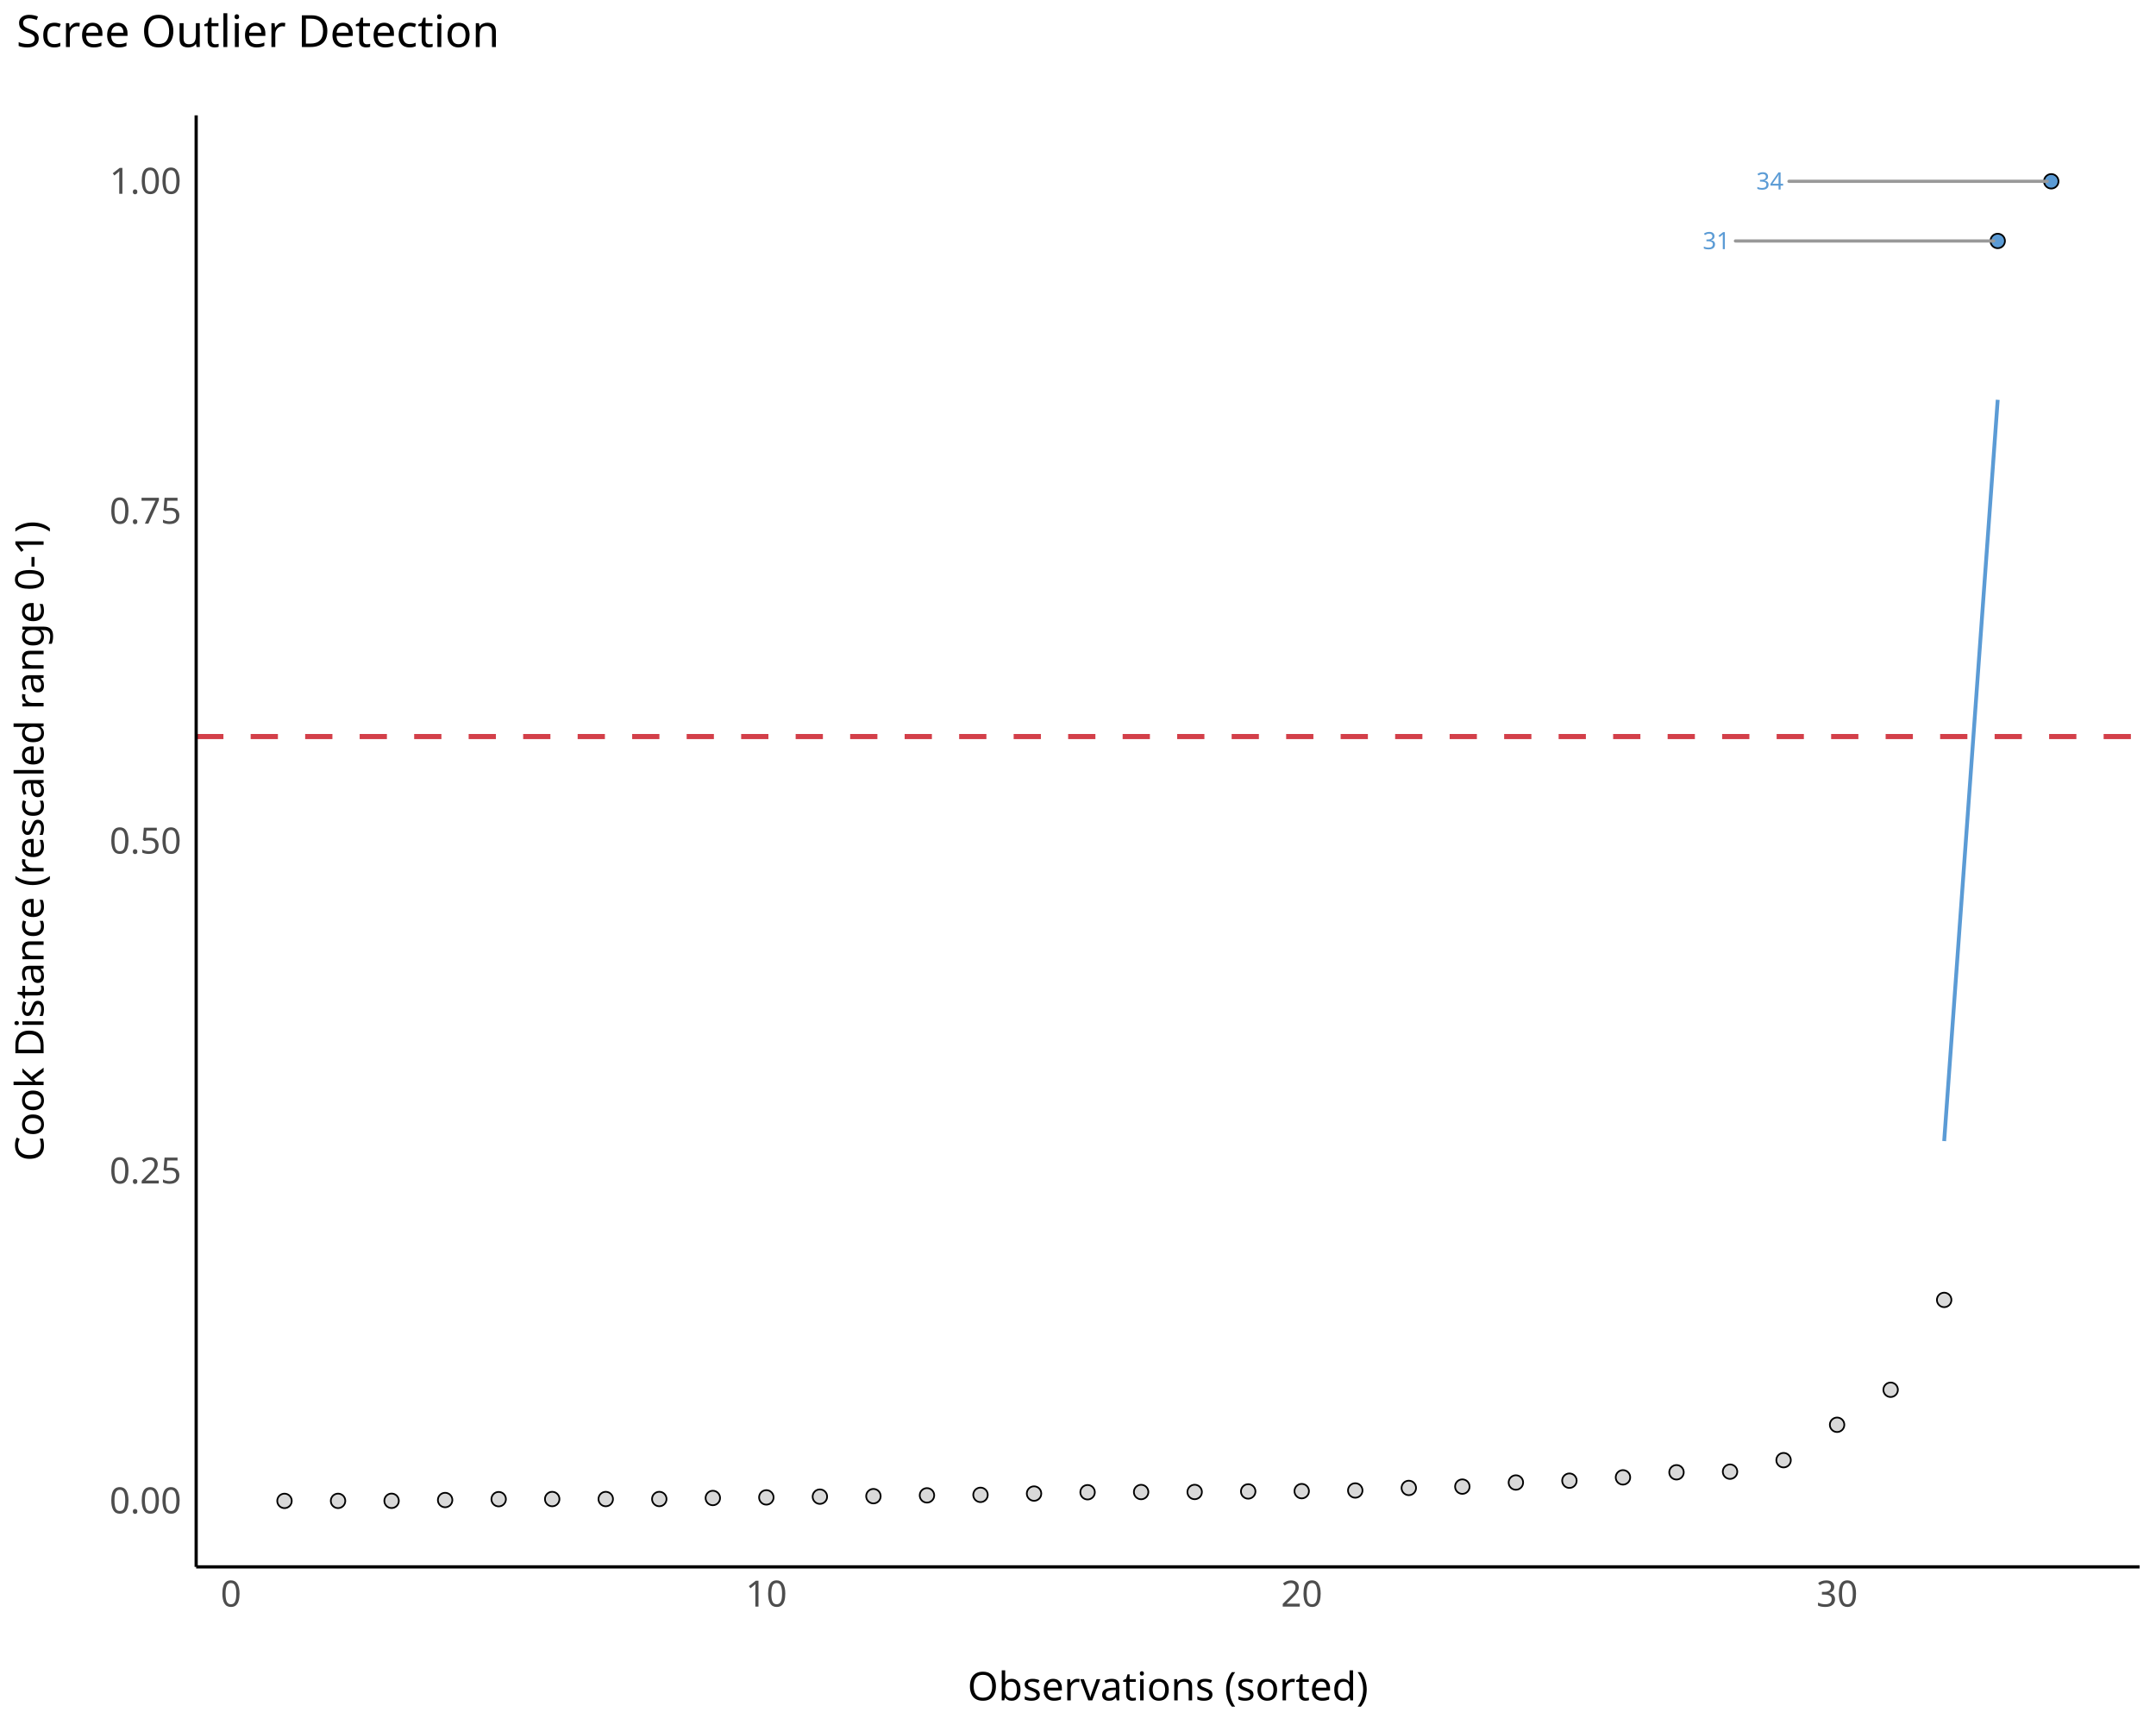
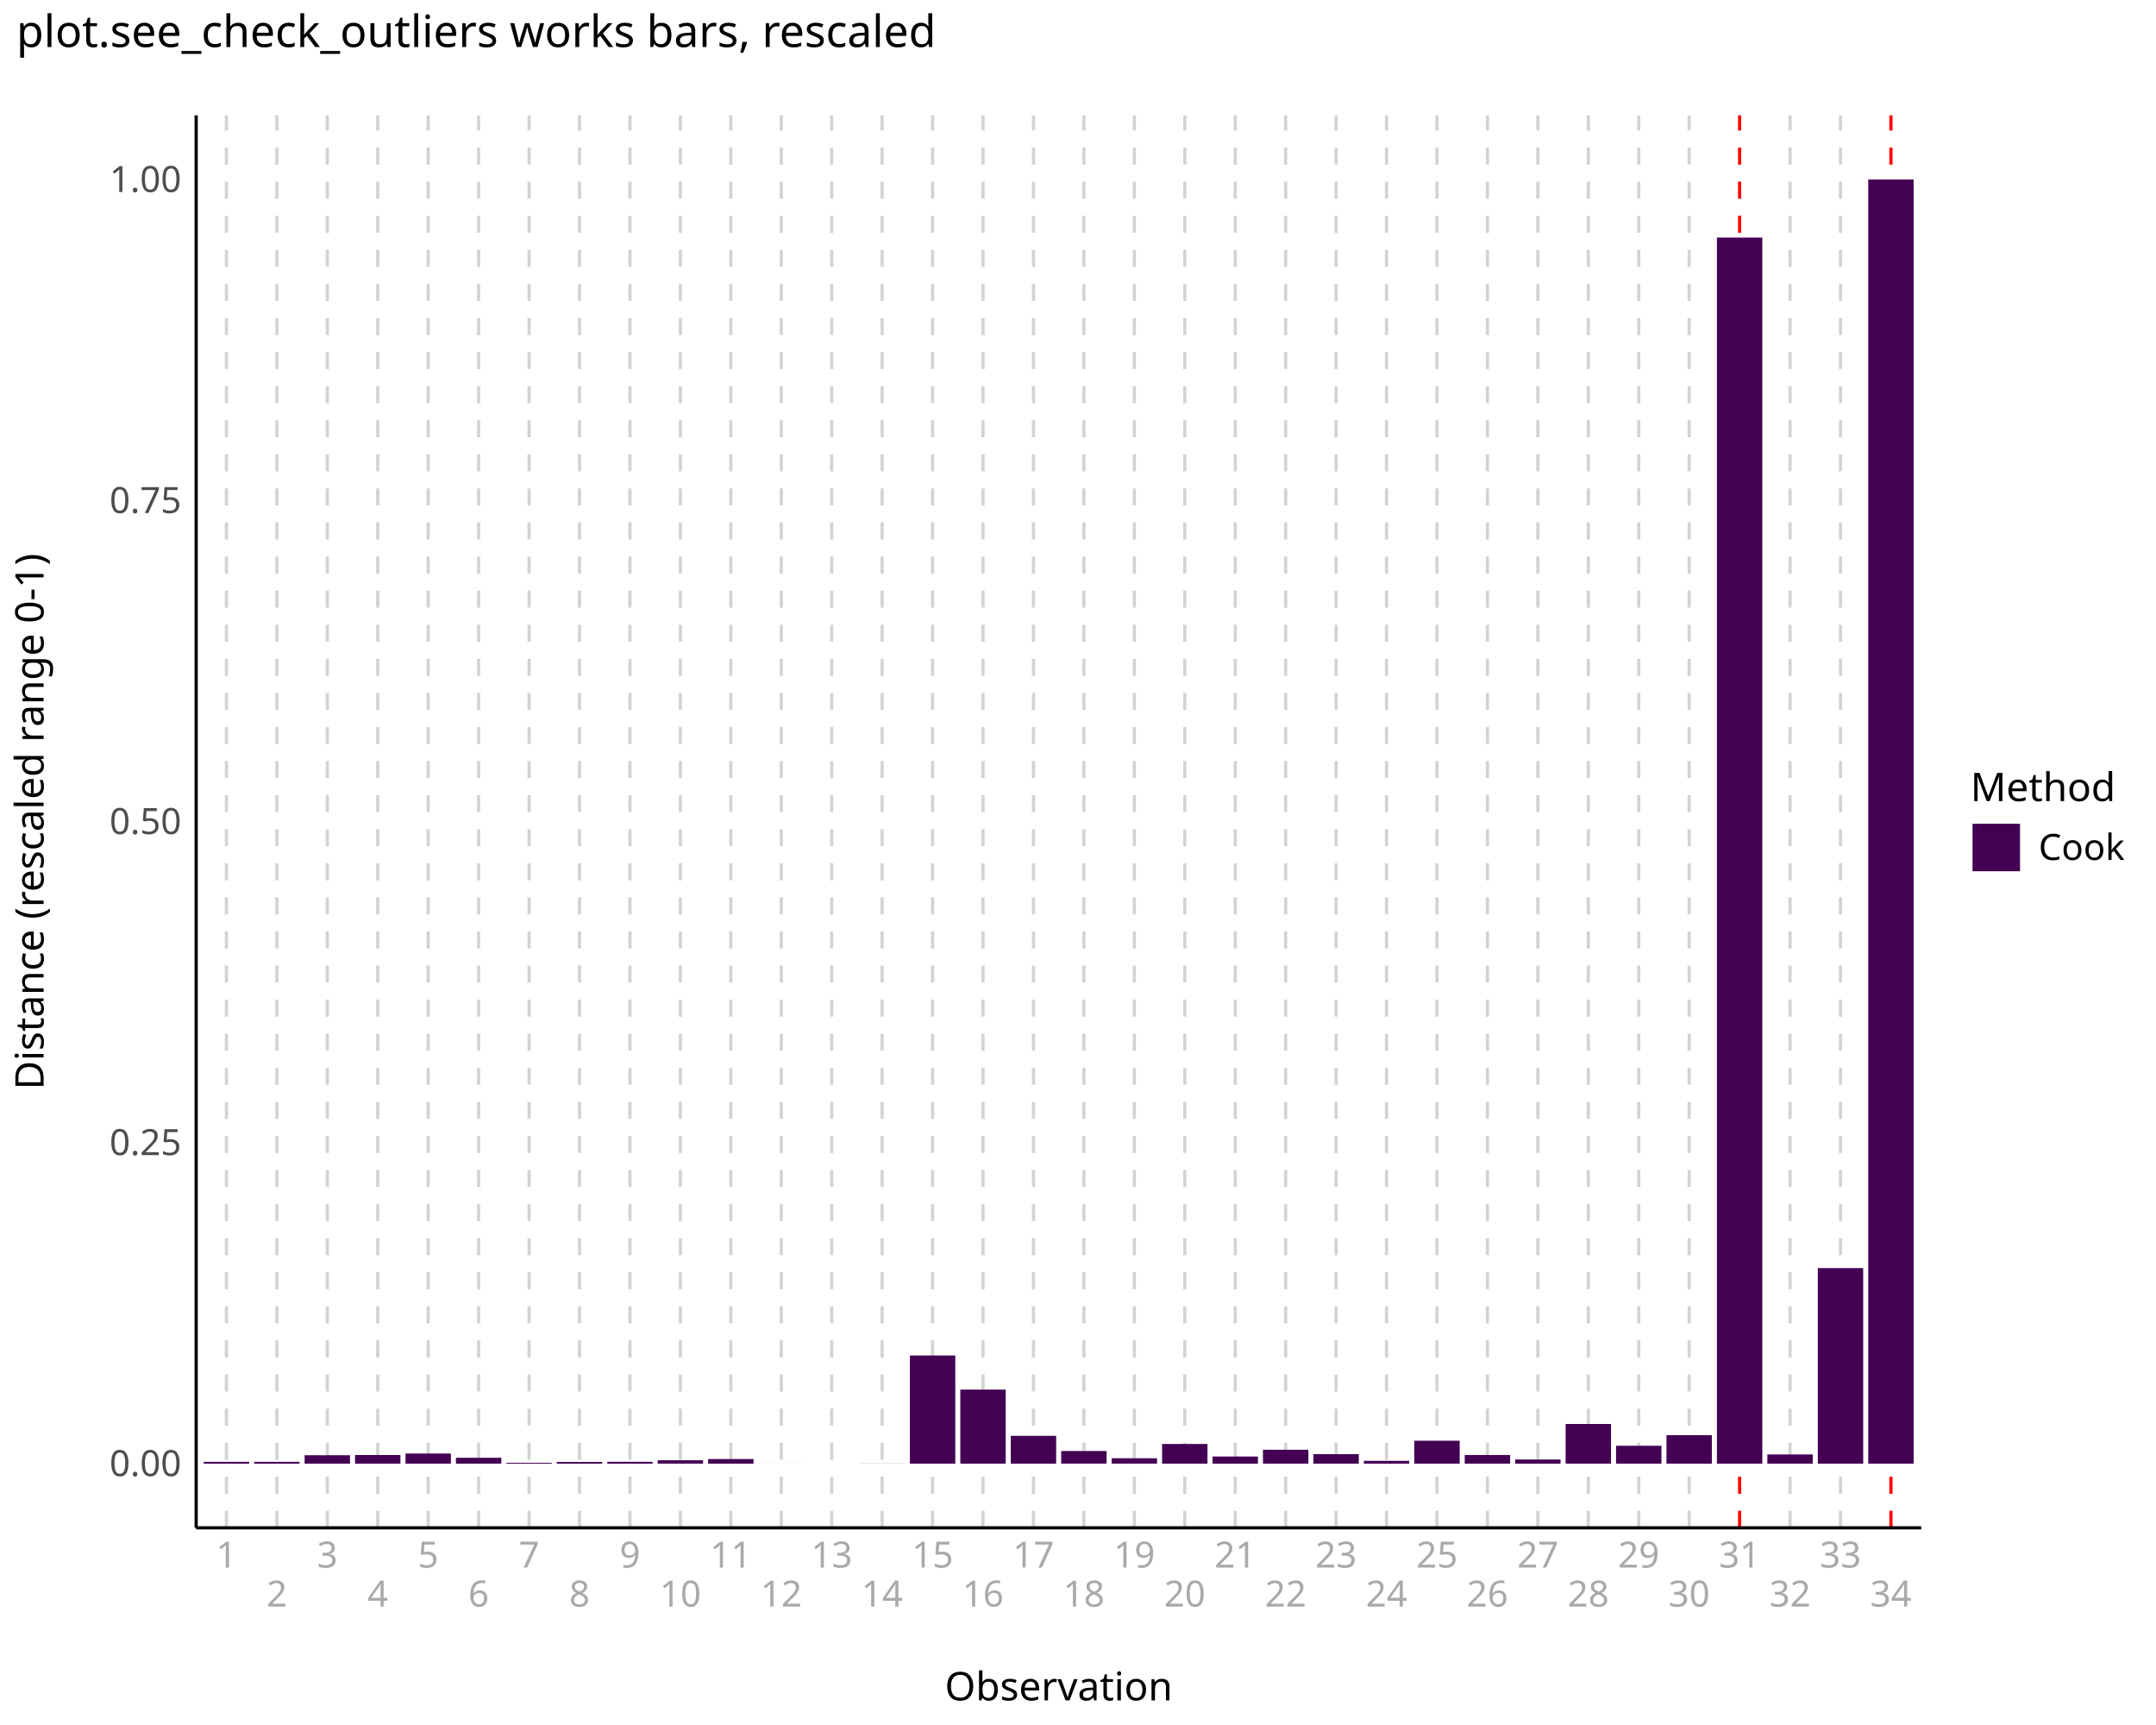
<svg xmlns="http://www.w3.org/2000/svg" class="svglite" data-engine-version="2.0" width="720.00pt" height="576.00pt" viewBox="0 0 720.00 576.00">
  <defs>
    <style type="text/css">
    .svglite line, .svglite polyline, .svglite polygon, .svglite path, .svglite rect, .svglite circle {
      fill: none;
      stroke: #000000;
      stroke-linecap: round;
      stroke-linejoin: round;
      stroke-miterlimit: 10.00;
    }
  </style>
  </defs>
  <rect width="100%" height="100%" style="stroke: none; fill: #FFFFFF;" />
  <defs>
    <clipPath id="cpMC4wMHw3MjAuMDB8MC4wMHw1NzYuMDA=">
      <rect x="0.00" y="0.00" width="720.00" height="576.00" />
    </clipPath>
  </defs>
  <g clip-path="url(#cpMC4wMHw3MjAuMDB8MC4wMHw1NzYuMDA=)">
    <rect x="0" y="0.00" width="720.00" height="576.00" style="stroke-width: 1.07; stroke: #FFFFFF; fill: #FFFFFF;" />
  </g>
  <defs>
-     <clipPath id="cpNjUuNTF8NzE0LjUyfDM4LjUxfDUyMy4yMA==">
-       <rect x="65.51" y="38.51" width="649.01" height="484.69" />
+     <clipPath id="cpNjUuNTF8NjQxLjU5fDM4LjUxfDUxMC4xNw==">
+       <rect x="65.51" y="38.51" width="576.07" height="471.66" />
    </clipPath>
  </defs>
-   <g clip-path="url(#cpNjUuNTF8NzE0LjUyfDM4LjUxfDUyMy4yMA==)">
-     <rect x="65.51" y="38.51" width="649.01" height="484.69" style="stroke-width: 1.07; stroke: none; fill: #FFFFFF;" />
-     <circle cx="95.01" cy="501.17" r="2.42" style="stroke-width: 0.57; fill: #D9D9D9;" />
-     <circle cx="112.89" cy="501.16" r="2.42" style="stroke-width: 0.57; fill: #D9D9D9;" />
-     <circle cx="130.77" cy="501.14" r="2.42" style="stroke-width: 0.57; fill: #D9D9D9;" />
-     <circle cx="148.65" cy="500.88" r="2.42" style="stroke-width: 0.57; fill: #D9D9D9;" />
-     <circle cx="166.53" cy="500.59" r="2.42" style="stroke-width: 0.57; fill: #D9D9D9;" />
-     <circle cx="184.41" cy="500.55" r="2.42" style="stroke-width: 0.57; fill: #D9D9D9;" />
-     <circle cx="202.29" cy="500.55" r="2.42" style="stroke-width: 0.57; fill: #D9D9D9;" />
-     <circle cx="220.17" cy="500.54" r="2.42" style="stroke-width: 0.57; fill: #D9D9D9;" />
-     <circle cx="238.05" cy="500.20" r="2.42" style="stroke-width: 0.57; fill: #D9D9D9;" />
-     <circle cx="255.92" cy="500.00" r="2.42" style="stroke-width: 0.57; fill: #D9D9D9;" />
-     <circle cx="273.80" cy="499.75" r="2.42" style="stroke-width: 0.57; fill: #D9D9D9;" />
-     <circle cx="291.68" cy="499.59" r="2.42" style="stroke-width: 0.57; fill: #D9D9D9;" />
-     <circle cx="309.56" cy="499.32" r="2.42" style="stroke-width: 0.57; fill: #D9D9D9;" />
-     <circle cx="327.44" cy="499.15" r="2.42" style="stroke-width: 0.57; fill: #D9D9D9;" />
-     <circle cx="345.32" cy="498.72" r="2.42" style="stroke-width: 0.57; fill: #D9D9D9;" />
-     <circle cx="363.20" cy="498.28" r="2.42" style="stroke-width: 0.57; fill: #D9D9D9;" />
-     <circle cx="381.08" cy="498.21" r="2.42" style="stroke-width: 0.57; fill: #D9D9D9;" />
-     <circle cx="398.96" cy="498.19" r="2.42" style="stroke-width: 0.57; fill: #D9D9D9;" />
-     <circle cx="416.84" cy="498.01" r="2.42" style="stroke-width: 0.57; fill: #D9D9D9;" />
-     <circle cx="434.71" cy="497.91" r="2.42" style="stroke-width: 0.57; fill: #D9D9D9;" />
-     <circle cx="452.59" cy="497.69" r="2.42" style="stroke-width: 0.57; fill: #D9D9D9;" />
-     <circle cx="470.47" cy="496.84" r="2.42" style="stroke-width: 0.57; fill: #D9D9D9;" />
-     <circle cx="488.35" cy="496.40" r="2.42" style="stroke-width: 0.57; fill: #D9D9D9;" />
-     <circle cx="506.23" cy="495.03" r="2.42" style="stroke-width: 0.57; fill: #D9D9D9;" />
-     <circle cx="524.11" cy="494.42" r="2.42" style="stroke-width: 0.57; fill: #D9D9D9;" />
-     <circle cx="541.99" cy="493.31" r="2.42" style="stroke-width: 0.57; fill: #D9D9D9;" />
-     <circle cx="559.87" cy="491.62" r="2.42" style="stroke-width: 0.57; fill: #D9D9D9;" />
-     <circle cx="577.75" cy="491.41" r="2.42" style="stroke-width: 0.57; fill: #D9D9D9;" />
-     <circle cx="595.63" cy="487.57" r="2.42" style="stroke-width: 0.57; fill: #D9D9D9;" />
-     <circle cx="613.50" cy="475.75" r="2.42" style="stroke-width: 0.57; fill: #D9D9D9;" />
-     <circle cx="631.38" cy="464.06" r="2.42" style="stroke-width: 0.57; fill: #D9D9D9;" />
-     <circle cx="649.26" cy="434.06" r="2.42" style="stroke-width: 0.57; fill: #D9D9D9;" />
-     <circle cx="667.14" cy="80.46" r="2.42" style="stroke-width: 0.57; fill: #5B9BD5;" />
-     <circle cx="685.02" cy="60.54" r="2.42" style="stroke-width: 0.57; fill: #5B9BD5;" />
-     <line x1="65.51" y1="245.95" x2="714.52" y2="245.95" style="stroke-width: 1.71; stroke: #D33F49; stroke-dasharray: 9.10,9.10; stroke-linecap: butt;" />
-     <line x1="649.26" y1="381.02" x2="667.14" y2="133.50" style="stroke-width: 1.28; stroke: #5B9BD5; stroke-linecap: butt;" />
-     <line x1="579.55" y1="80.46" x2="665.80" y2="80.46" style="stroke-width: 1.07; stroke: #999999;" />
-     <line x1="597.43" y1="60.54" x2="683.68" y2="60.54" style="stroke-width: 1.07; stroke: #999999;" />
-     <text x="577.75" y="83.20" text-anchor="end" style="font-size: 7.97px; fill: #5B9BD5; font-family: sans;" textLength="8.86px" lengthAdjust="spacingAndGlyphs">31</text>
-     <text x="595.63" y="63.28" text-anchor="end" style="font-size: 7.97px; fill: #5B9BD5; font-family: sans;" textLength="8.86px" lengthAdjust="spacingAndGlyphs">34</text>
+   <g clip-path="url(#cpNjUuNTF8NjQxLjU5fDM4LjUxfDUxMC4xNw==)">
+     <rect x="65.51" y="38.51" width="576.07" height="471.66" style="stroke-width: 1.07; stroke: none; fill: #FFFFFF;" />
+     <polyline points="75.62,510.17 75.62,38.51 " style="stroke-width: 1.07; stroke: #D3D3D3; stroke-dasharray: 5.69,5.69; stroke-linecap: butt;" />
+     <polyline points="92.46,510.17 92.46,38.51 " style="stroke-width: 1.07; stroke: #D3D3D3; stroke-dasharray: 5.69,5.69; stroke-linecap: butt;" />
+     <polyline points="109.31,510.17 109.31,38.51 " style="stroke-width: 1.07; stroke: #D3D3D3; stroke-dasharray: 5.69,5.69; stroke-linecap: butt;" />
+     <polyline points="126.15,510.17 126.15,38.51 " style="stroke-width: 1.07; stroke: #D3D3D3; stroke-dasharray: 5.69,5.69; stroke-linecap: butt;" />
+     <polyline points="143.00,510.17 143.00,38.51 " style="stroke-width: 1.07; stroke: #D3D3D3; stroke-dasharray: 5.69,5.69; stroke-linecap: butt;" />
+     <polyline points="159.84,510.17 159.84,38.51 " style="stroke-width: 1.07; stroke: #D3D3D3; stroke-dasharray: 5.69,5.69; stroke-linecap: butt;" />
+     <polyline points="176.69,510.17 176.69,38.51 " style="stroke-width: 1.07; stroke: #D3D3D3; stroke-dasharray: 5.69,5.69; stroke-linecap: butt;" />
+     <polyline points="193.53,510.17 193.53,38.51 " style="stroke-width: 1.07; stroke: #D3D3D3; stroke-dasharray: 5.69,5.69; stroke-linecap: butt;" />
+     <polyline points="210.37,510.17 210.37,38.51 " style="stroke-width: 1.07; stroke: #D3D3D3; stroke-dasharray: 5.69,5.69; stroke-linecap: butt;" />
+     <polyline points="227.22,510.17 227.22,38.51 " style="stroke-width: 1.07; stroke: #D3D3D3; stroke-dasharray: 5.69,5.69; stroke-linecap: butt;" />
+     <polyline points="244.06,510.17 244.06,38.51 " style="stroke-width: 1.07; stroke: #D3D3D3; stroke-dasharray: 5.69,5.69; stroke-linecap: butt;" />
+     <polyline points="260.91,510.17 260.91,38.51 " style="stroke-width: 1.07; stroke: #D3D3D3; stroke-dasharray: 5.69,5.69; stroke-linecap: butt;" />
+     <polyline points="277.75,510.17 277.75,38.51 " style="stroke-width: 1.07; stroke: #D3D3D3; stroke-dasharray: 5.69,5.69; stroke-linecap: butt;" />
+     <polyline points="294.60,510.17 294.60,38.51 " style="stroke-width: 1.07; stroke: #D3D3D3; stroke-dasharray: 5.69,5.69; stroke-linecap: butt;" />
+     <polyline points="311.44,510.17 311.44,38.51 " style="stroke-width: 1.07; stroke: #D3D3D3; stroke-dasharray: 5.69,5.69; stroke-linecap: butt;" />
+     <polyline points="328.28,510.17 328.28,38.51 " style="stroke-width: 1.07; stroke: #D3D3D3; stroke-dasharray: 5.69,5.69; stroke-linecap: butt;" />
+     <polyline points="345.13,510.17 345.13,38.51 " style="stroke-width: 1.07; stroke: #D3D3D3; stroke-dasharray: 5.69,5.69; stroke-linecap: butt;" />
+     <polyline points="361.97,510.17 361.97,38.51 " style="stroke-width: 1.07; stroke: #D3D3D3; stroke-dasharray: 5.69,5.69; stroke-linecap: butt;" />
+     <polyline points="378.82,510.17 378.82,38.51 " style="stroke-width: 1.07; stroke: #D3D3D3; stroke-dasharray: 5.69,5.69; stroke-linecap: butt;" />
+     <polyline points="395.66,510.17 395.66,38.51 " style="stroke-width: 1.07; stroke: #D3D3D3; stroke-dasharray: 5.69,5.69; stroke-linecap: butt;" />
+     <polyline points="412.51,510.17 412.51,38.51 " style="stroke-width: 1.07; stroke: #D3D3D3; stroke-dasharray: 5.69,5.69; stroke-linecap: butt;" />
+     <polyline points="429.35,510.17 429.35,38.51 " style="stroke-width: 1.07; stroke: #D3D3D3; stroke-dasharray: 5.69,5.69; stroke-linecap: butt;" />
+     <polyline points="446.19,510.17 446.19,38.51 " style="stroke-width: 1.07; stroke: #D3D3D3; stroke-dasharray: 5.69,5.69; stroke-linecap: butt;" />
+     <polyline points="463.04,510.17 463.04,38.51 " style="stroke-width: 1.07; stroke: #D3D3D3; stroke-dasharray: 5.69,5.69; stroke-linecap: butt;" />
+     <polyline points="479.88,510.17 479.88,38.51 " style="stroke-width: 1.07; stroke: #D3D3D3; stroke-dasharray: 5.69,5.69; stroke-linecap: butt;" />
+     <polyline points="496.73,510.17 496.73,38.51 " style="stroke-width: 1.07; stroke: #D3D3D3; stroke-dasharray: 5.69,5.69; stroke-linecap: butt;" />
+     <polyline points="513.57,510.17 513.57,38.51 " style="stroke-width: 1.07; stroke: #D3D3D3; stroke-dasharray: 5.69,5.69; stroke-linecap: butt;" />
+     <polyline points="530.42,510.17 530.42,38.51 " style="stroke-width: 1.07; stroke: #D3D3D3; stroke-dasharray: 5.69,5.69; stroke-linecap: butt;" />
+     <polyline points="547.26,510.17 547.26,38.51 " style="stroke-width: 1.07; stroke: #D3D3D3; stroke-dasharray: 5.69,5.69; stroke-linecap: butt;" />
+     <polyline points="564.10,510.17 564.10,38.51 " style="stroke-width: 1.07; stroke: #D3D3D3; stroke-dasharray: 5.69,5.69; stroke-linecap: butt;" />
+     <polyline points="580.95,510.17 580.95,38.51 " style="stroke-width: 1.07; stroke: #FF0000; stroke-dasharray: 5.69,5.69; stroke-linecap: butt;" />
+     <polyline points="597.79,510.17 597.79,38.51 " style="stroke-width: 1.07; stroke: #D3D3D3; stroke-dasharray: 5.69,5.69; stroke-linecap: butt;" />
+     <polyline points="614.64,510.17 614.64,38.51 " style="stroke-width: 1.07; stroke: #D3D3D3; stroke-dasharray: 5.69,5.69; stroke-linecap: butt;" />
+     <polyline points="631.48,510.17 631.48,38.51 " style="stroke-width: 1.07; stroke: #FF0000; stroke-dasharray: 5.69,5.69; stroke-linecap: butt;" />
+     <rect x="68.04" y="488.13" width="15.16" height="0.60" style="stroke-width: 1.07; stroke: none; stroke-linecap: butt; stroke-linejoin: miter; fill: #440154;" />
+     <rect x="84.88" y="488.13" width="15.16" height="0.60" style="stroke-width: 1.07; stroke: none; stroke-linecap: butt; stroke-linejoin: miter; fill: #440154;" />
+     <rect x="101.73" y="485.92" width="15.16" height="2.81" style="stroke-width: 1.07; stroke: none; stroke-linecap: butt; stroke-linejoin: miter; fill: #440154;" />
+     <rect x="118.57" y="485.85" width="15.16" height="2.88" style="stroke-width: 1.07; stroke: none; stroke-linecap: butt; stroke-linejoin: miter; fill: #440154;" />
+     <rect x="135.42" y="485.35" width="15.16" height="3.38" style="stroke-width: 1.07; stroke: none; stroke-linecap: butt; stroke-linejoin: miter; fill: #440154;" />
+     <rect x="152.26" y="486.77" width="15.16" height="1.96" style="stroke-width: 1.07; stroke: none; stroke-linecap: butt; stroke-linejoin: miter; fill: #440154;" />
+     <rect x="169.11" y="488.45" width="15.16" height="0.28" style="stroke-width: 1.07; stroke: none; stroke-linecap: butt; stroke-linejoin: miter; fill: #440154;" />
+     <rect x="185.95" y="488.16" width="15.16" height="0.57" style="stroke-width: 1.07; stroke: none; stroke-linecap: butt; stroke-linejoin: miter; fill: #440154;" />
+     <rect x="202.79" y="488.12" width="15.16" height="0.61" style="stroke-width: 1.07; stroke: none; stroke-linecap: butt; stroke-linejoin: miter; fill: #440154;" />
+     <rect x="219.64" y="487.59" width="15.16" height="1.13" style="stroke-width: 1.07; stroke: none; stroke-linecap: butt; stroke-linejoin: miter; fill: #440154;" />
+     <rect x="236.48" y="487.19" width="15.16" height="1.54" style="stroke-width: 1.07; stroke: none; stroke-linecap: butt; stroke-linejoin: miter; fill: #440154;" />
+     <rect x="253.33" y="488.72" width="15.16" height="0.009" style="stroke-width: 1.07; stroke: none; stroke-linecap: butt; stroke-linejoin: miter; fill: #440154;" />
+     <rect x="270.17" y="488.73" width="15.16" height="0.00" style="stroke-width: 1.07; stroke: none; stroke-linecap: butt; stroke-linejoin: miter; fill: #440154;" />
+     <rect x="287.02" y="488.70" width="15.16" height="0.028" style="stroke-width: 1.07; stroke: none; stroke-linecap: butt; stroke-linejoin: miter; fill: #440154;" />
+     <rect x="303.86" y="452.62" width="15.16" height="36.11" style="stroke-width: 1.07; stroke: none; stroke-linecap: butt; stroke-linejoin: miter; fill: #440154;" />
+     <rect x="320.70" y="464.00" width="15.16" height="24.73" style="stroke-width: 1.07; stroke: none; stroke-linecap: butt; stroke-linejoin: miter; fill: #440154;" />
+     <rect x="337.55" y="479.44" width="15.16" height="9.29" style="stroke-width: 1.07; stroke: none; stroke-linecap: butt; stroke-linejoin: miter; fill: #440154;" />
+     <rect x="354.39" y="484.51" width="15.16" height="4.21" style="stroke-width: 1.07; stroke: none; stroke-linecap: butt; stroke-linejoin: miter; fill: #440154;" />
+     <rect x="371.24" y="486.93" width="15.16" height="1.79" style="stroke-width: 1.07; stroke: none; stroke-linecap: butt; stroke-linejoin: miter; fill: #440154;" />
+     <rect x="388.08" y="482.16" width="15.16" height="6.57" style="stroke-width: 1.07; stroke: none; stroke-linecap: butt; stroke-linejoin: miter; fill: #440154;" />
+     <rect x="404.93" y="486.35" width="15.16" height="2.38" style="stroke-width: 1.07; stroke: none; stroke-linecap: butt; stroke-linejoin: miter; fill: #440154;" />
+     <rect x="421.77" y="484.09" width="15.16" height="4.64" style="stroke-width: 1.07; stroke: none; stroke-linecap: butt; stroke-linejoin: miter; fill: #440154;" />
+     <rect x="438.61" y="485.56" width="15.16" height="3.17" style="stroke-width: 1.07; stroke: none; stroke-linecap: butt; stroke-linejoin: miter; fill: #440154;" />
+     <rect x="455.46" y="487.79" width="15.16" height="0.94" style="stroke-width: 1.07; stroke: none; stroke-linecap: butt; stroke-linejoin: miter; fill: #440154;" />
+     <rect x="472.30" y="481.08" width="15.16" height="7.65" style="stroke-width: 1.07; stroke: none; stroke-linecap: butt; stroke-linejoin: miter; fill: #440154;" />
+     <rect x="489.15" y="485.84" width="15.16" height="2.89" style="stroke-width: 1.07; stroke: none; stroke-linecap: butt; stroke-linejoin: miter; fill: #440154;" />
+     <rect x="505.99" y="487.35" width="15.16" height="1.38" style="stroke-width: 1.07; stroke: none; stroke-linecap: butt; stroke-linejoin: miter; fill: #440154;" />
+     <rect x="522.84" y="475.49" width="15.16" height="13.24" style="stroke-width: 1.07; stroke: none; stroke-linecap: butt; stroke-linejoin: miter; fill: #440154;" />
+     <rect x="539.68" y="482.76" width="15.16" height="5.97" style="stroke-width: 1.07; stroke: none; stroke-linecap: butt; stroke-linejoin: miter; fill: #440154;" />
+     <rect x="556.52" y="479.23" width="15.16" height="9.50" style="stroke-width: 1.07; stroke: none; stroke-linecap: butt; stroke-linejoin: miter; fill: #440154;" />
+     <rect x="573.37" y="79.33" width="15.16" height="409.40" style="stroke-width: 1.07; stroke: none; stroke-linecap: butt; stroke-linejoin: miter; fill: #440154;" />
+     <rect x="590.21" y="485.66" width="15.16" height="3.07" style="stroke-width: 1.07; stroke: none; stroke-linecap: butt; stroke-linejoin: miter; fill: #440154;" />
+     <rect x="607.06" y="423.43" width="15.16" height="65.30" style="stroke-width: 1.07; stroke: none; stroke-linecap: butt; stroke-linejoin: miter; fill: #440154;" />
+     <rect x="623.90" y="59.95" width="15.16" height="428.78" style="stroke-width: 1.07; stroke: none; stroke-linecap: butt; stroke-linejoin: miter; fill: #440154;" />
  </g>
  <g clip-path="url(#cpMC4wMHw3MjAuMDB8MC4wMHw1NzYuMDA=)">
-     <polyline points="65.51,523.20 65.51,38.51 " style="stroke-width: 1.07; stroke-linecap: butt;" />
-     <text x="60.58" y="505.33" text-anchor="end" style="font-size: 12.10px; fill: #4D4D4D; font-family: sans;" textLength="23.55px" lengthAdjust="spacingAndGlyphs">0.00</text>
-     <text x="60.58" y="395.17" text-anchor="end" style="font-size: 12.10px; fill: #4D4D4D; font-family: sans;" textLength="23.55px" lengthAdjust="spacingAndGlyphs">0.25</text>
-     <text x="60.58" y="285.02" text-anchor="end" style="font-size: 12.10px; fill: #4D4D4D; font-family: sans;" textLength="23.55px" lengthAdjust="spacingAndGlyphs">0.50</text>
-     <text x="60.58" y="174.86" text-anchor="end" style="font-size: 12.10px; fill: #4D4D4D; font-family: sans;" textLength="23.55px" lengthAdjust="spacingAndGlyphs">0.75</text>
-     <text x="60.58" y="64.70" text-anchor="end" style="font-size: 12.10px; fill: #4D4D4D; font-family: sans;" textLength="23.55px" lengthAdjust="spacingAndGlyphs">1.00</text>
-     <polyline points="65.51,523.20 714.52,523.20 " style="stroke-width: 1.07; stroke-linecap: butt;" />
-     <text x="77.13" y="536.46" text-anchor="middle" style="font-size: 12.10px; fill: #4D4D4D; font-family: sans;" textLength="6.73px" lengthAdjust="spacingAndGlyphs">0</text>
-     <text x="255.92" y="536.46" text-anchor="middle" style="font-size: 12.10px; fill: #4D4D4D; font-family: sans;" textLength="13.46px" lengthAdjust="spacingAndGlyphs">10</text>
-     <text x="434.71" y="536.46" text-anchor="middle" style="font-size: 12.10px; fill: #4D4D4D; font-family: sans;" textLength="13.46px" lengthAdjust="spacingAndGlyphs">20</text>
-     <text x="613.50" y="536.46" text-anchor="middle" style="font-size: 12.10px; fill: #4D4D4D; font-family: sans;" textLength="13.46px" lengthAdjust="spacingAndGlyphs">30</text>
-     <text x="390.02" y="567.78" text-anchor="middle" style="font-size: 13.20px; font-family: sans;" textLength="126.94px" lengthAdjust="spacingAndGlyphs">Observations (sorted)</text>
-     <text transform="translate(14.56,280.85) rotate(-90)" text-anchor="middle" style="font-size: 13.20px; font-family: sans;" textLength="208.40px" lengthAdjust="spacingAndGlyphs">Cook Distance (rescaled range 0-1)</text>
-     <text x="5.48" y="15.70" style="font-size: 14.85px; font-family: sans;" textLength="153.54px" lengthAdjust="spacingAndGlyphs">Scree Outlier Detection</text>
+     <polyline points="65.51,510.17 65.51,38.51 " style="stroke-width: 1.07; stroke-linecap: butt;" />
+     <text x="60.58" y="492.89" text-anchor="end" style="font-size: 12.10px; fill: #4D4D4D; font-family: sans;" textLength="23.55px" lengthAdjust="spacingAndGlyphs">0.00</text>
+     <text x="60.58" y="385.70" text-anchor="end" style="font-size: 12.10px; fill: #4D4D4D; font-family: sans;" textLength="23.55px" lengthAdjust="spacingAndGlyphs">0.25</text>
+     <text x="60.58" y="278.50" text-anchor="end" style="font-size: 12.10px; fill: #4D4D4D; font-family: sans;" textLength="23.55px" lengthAdjust="spacingAndGlyphs">0.50</text>
+     <text x="60.58" y="171.31" text-anchor="end" style="font-size: 12.10px; fill: #4D4D4D; font-family: sans;" textLength="23.55px" lengthAdjust="spacingAndGlyphs">0.75</text>
+     <text x="60.58" y="64.11" text-anchor="end" style="font-size: 12.10px; fill: #4D4D4D; font-family: sans;" textLength="23.55px" lengthAdjust="spacingAndGlyphs">1.00</text>
+     <polyline points="65.51,510.17 641.59,510.17 " style="stroke-width: 1.07; stroke-linecap: butt;" />
+     <text x="75.62" y="523.43" text-anchor="middle" style="font-size: 12.10px; fill: #A9A9A9; font-family: sans;" textLength="6.73px" lengthAdjust="spacingAndGlyphs">1</text>
+     <text x="109.31" y="523.43" text-anchor="middle" style="font-size: 12.10px; fill: #A9A9A9; font-family: sans;" textLength="6.73px" lengthAdjust="spacingAndGlyphs">3</text>
+     <text x="143.00" y="523.43" text-anchor="middle" style="font-size: 12.10px; fill: #A9A9A9; font-family: sans;" textLength="6.73px" lengthAdjust="spacingAndGlyphs">5</text>
+     <text x="176.69" y="523.43" text-anchor="middle" style="font-size: 12.10px; fill: #A9A9A9; font-family: sans;" textLength="6.73px" lengthAdjust="spacingAndGlyphs">7</text>
+     <text x="210.37" y="523.43" text-anchor="middle" style="font-size: 12.10px; fill: #A9A9A9; font-family: sans;" textLength="6.73px" lengthAdjust="spacingAndGlyphs">9</text>
+     <text x="244.06" y="523.43" text-anchor="middle" style="font-size: 12.10px; fill: #A9A9A9; font-family: sans;" textLength="13.46px" lengthAdjust="spacingAndGlyphs">11</text>
+     <text x="277.75" y="523.43" text-anchor="middle" style="font-size: 12.10px; fill: #A9A9A9; font-family: sans;" textLength="13.46px" lengthAdjust="spacingAndGlyphs">13</text>
+     <text x="311.44" y="523.43" text-anchor="middle" style="font-size: 12.10px; fill: #A9A9A9; font-family: sans;" textLength="13.46px" lengthAdjust="spacingAndGlyphs">15</text>
+     <text x="345.13" y="523.43" text-anchor="middle" style="font-size: 12.10px; fill: #A9A9A9; font-family: sans;" textLength="13.46px" lengthAdjust="spacingAndGlyphs">17</text>
+     <text x="378.82" y="523.43" text-anchor="middle" style="font-size: 12.10px; fill: #A9A9A9; font-family: sans;" textLength="13.46px" lengthAdjust="spacingAndGlyphs">19</text>
+     <text x="412.51" y="523.43" text-anchor="middle" style="font-size: 12.10px; fill: #A9A9A9; font-family: sans;" textLength="13.46px" lengthAdjust="spacingAndGlyphs">21</text>
+     <text x="446.19" y="523.43" text-anchor="middle" style="font-size: 12.10px; fill: #A9A9A9; font-family: sans;" textLength="13.46px" lengthAdjust="spacingAndGlyphs">23</text>
+     <text x="479.88" y="523.43" text-anchor="middle" style="font-size: 12.10px; fill: #A9A9A9; font-family: sans;" textLength="13.46px" lengthAdjust="spacingAndGlyphs">25</text>
+     <text x="513.57" y="523.43" text-anchor="middle" style="font-size: 12.10px; fill: #A9A9A9; font-family: sans;" textLength="13.46px" lengthAdjust="spacingAndGlyphs">27</text>
+     <text x="547.26" y="523.43" text-anchor="middle" style="font-size: 12.10px; fill: #A9A9A9; font-family: sans;" textLength="13.46px" lengthAdjust="spacingAndGlyphs">29</text>
+     <text x="580.95" y="523.43" text-anchor="middle" style="font-size: 12.10px; fill: #A9A9A9; font-family: sans;" textLength="13.46px" lengthAdjust="spacingAndGlyphs">31</text>
+     <text x="614.64" y="523.43" text-anchor="middle" style="font-size: 12.10px; fill: #A9A9A9; font-family: sans;" textLength="13.46px" lengthAdjust="spacingAndGlyphs">33</text>
+     <text x="92.46" y="536.46" text-anchor="middle" style="font-size: 12.10px; fill: #A9A9A9; font-family: sans;" textLength="6.73px" lengthAdjust="spacingAndGlyphs">2</text>
+     <text x="126.15" y="536.46" text-anchor="middle" style="font-size: 12.10px; fill: #A9A9A9; font-family: sans;" textLength="6.73px" lengthAdjust="spacingAndGlyphs">4</text>
+     <text x="159.84" y="536.46" text-anchor="middle" style="font-size: 12.10px; fill: #A9A9A9; font-family: sans;" textLength="6.73px" lengthAdjust="spacingAndGlyphs">6</text>
+     <text x="193.53" y="536.46" text-anchor="middle" style="font-size: 12.10px; fill: #A9A9A9; font-family: sans;" textLength="6.73px" lengthAdjust="spacingAndGlyphs">8</text>
+     <text x="227.22" y="536.46" text-anchor="middle" style="font-size: 12.10px; fill: #A9A9A9; font-family: sans;" textLength="13.46px" lengthAdjust="spacingAndGlyphs">10</text>
+     <text x="260.91" y="536.46" text-anchor="middle" style="font-size: 12.10px; fill: #A9A9A9; font-family: sans;" textLength="13.46px" lengthAdjust="spacingAndGlyphs">12</text>
+     <text x="294.60" y="536.46" text-anchor="middle" style="font-size: 12.10px; fill: #A9A9A9; font-family: sans;" textLength="13.46px" lengthAdjust="spacingAndGlyphs">14</text>
+     <text x="328.28" y="536.46" text-anchor="middle" style="font-size: 12.10px; fill: #A9A9A9; font-family: sans;" textLength="13.46px" lengthAdjust="spacingAndGlyphs">16</text>
+     <text x="361.97" y="536.46" text-anchor="middle" style="font-size: 12.10px; fill: #A9A9A9; font-family: sans;" textLength="13.46px" lengthAdjust="spacingAndGlyphs">18</text>
+     <text x="395.66" y="536.46" text-anchor="middle" style="font-size: 12.10px; fill: #A9A9A9; font-family: sans;" textLength="13.46px" lengthAdjust="spacingAndGlyphs">20</text>
+     <text x="429.35" y="536.46" text-anchor="middle" style="font-size: 12.10px; fill: #A9A9A9; font-family: sans;" textLength="13.46px" lengthAdjust="spacingAndGlyphs">22</text>
+     <text x="463.04" y="536.46" text-anchor="middle" style="font-size: 12.10px; fill: #A9A9A9; font-family: sans;" textLength="13.46px" lengthAdjust="spacingAndGlyphs">24</text>
+     <text x="496.73" y="536.46" text-anchor="middle" style="font-size: 12.10px; fill: #A9A9A9; font-family: sans;" textLength="13.46px" lengthAdjust="spacingAndGlyphs">26</text>
+     <text x="530.42" y="536.46" text-anchor="middle" style="font-size: 12.10px; fill: #A9A9A9; font-family: sans;" textLength="13.46px" lengthAdjust="spacingAndGlyphs">28</text>
+     <text x="564.10" y="536.46" text-anchor="middle" style="font-size: 12.10px; fill: #A9A9A9; font-family: sans;" textLength="13.46px" lengthAdjust="spacingAndGlyphs">30</text>
+     <text x="597.79" y="536.46" text-anchor="middle" style="font-size: 12.10px; fill: #A9A9A9; font-family: sans;" textLength="13.46px" lengthAdjust="spacingAndGlyphs">32</text>
+     <text x="631.48" y="536.46" text-anchor="middle" style="font-size: 12.10px; fill: #A9A9A9; font-family: sans;" textLength="13.46px" lengthAdjust="spacingAndGlyphs">34</text>
+     <text x="353.55" y="567.78" text-anchor="middle" style="font-size: 13.20px; font-family: sans;" textLength="71.18px" lengthAdjust="spacingAndGlyphs">Observation</text>
+     <text transform="translate(14.56,274.34) rotate(-90)" text-anchor="middle" style="font-size: 13.20px; font-family: sans;" textLength="173.91px" lengthAdjust="spacingAndGlyphs">Distance (rescaled range 0-1)</text>
+     <rect x="652.55" y="251.57" width="61.97" height="45.54" style="stroke-width: 1.07; stroke: none; fill: #FFFFFF;" />
+     <text x="658.03" y="267.50" style="font-size: 13.20px; font-family: sans;" textLength="44.04px" lengthAdjust="spacingAndGlyphs">Method</text>
+     <rect x="658.73" y="275.06" width="15.86" height="15.86" style="stroke-width: 1.07; stroke: none; stroke-linecap: butt; stroke-linejoin: miter; fill: #440154;" />
+     <text x="680.79" y="287.15" style="font-size: 12.10px; font-family: sans;" textLength="28.26px" lengthAdjust="spacingAndGlyphs">Cook</text>
+     <text x="5.48" y="15.70" style="font-size: 14.85px; font-family: sans;" textLength="295.55px" lengthAdjust="spacingAndGlyphs">plot.see_check_outliers works bars, rescaled</text>
  </g>
</svg>
